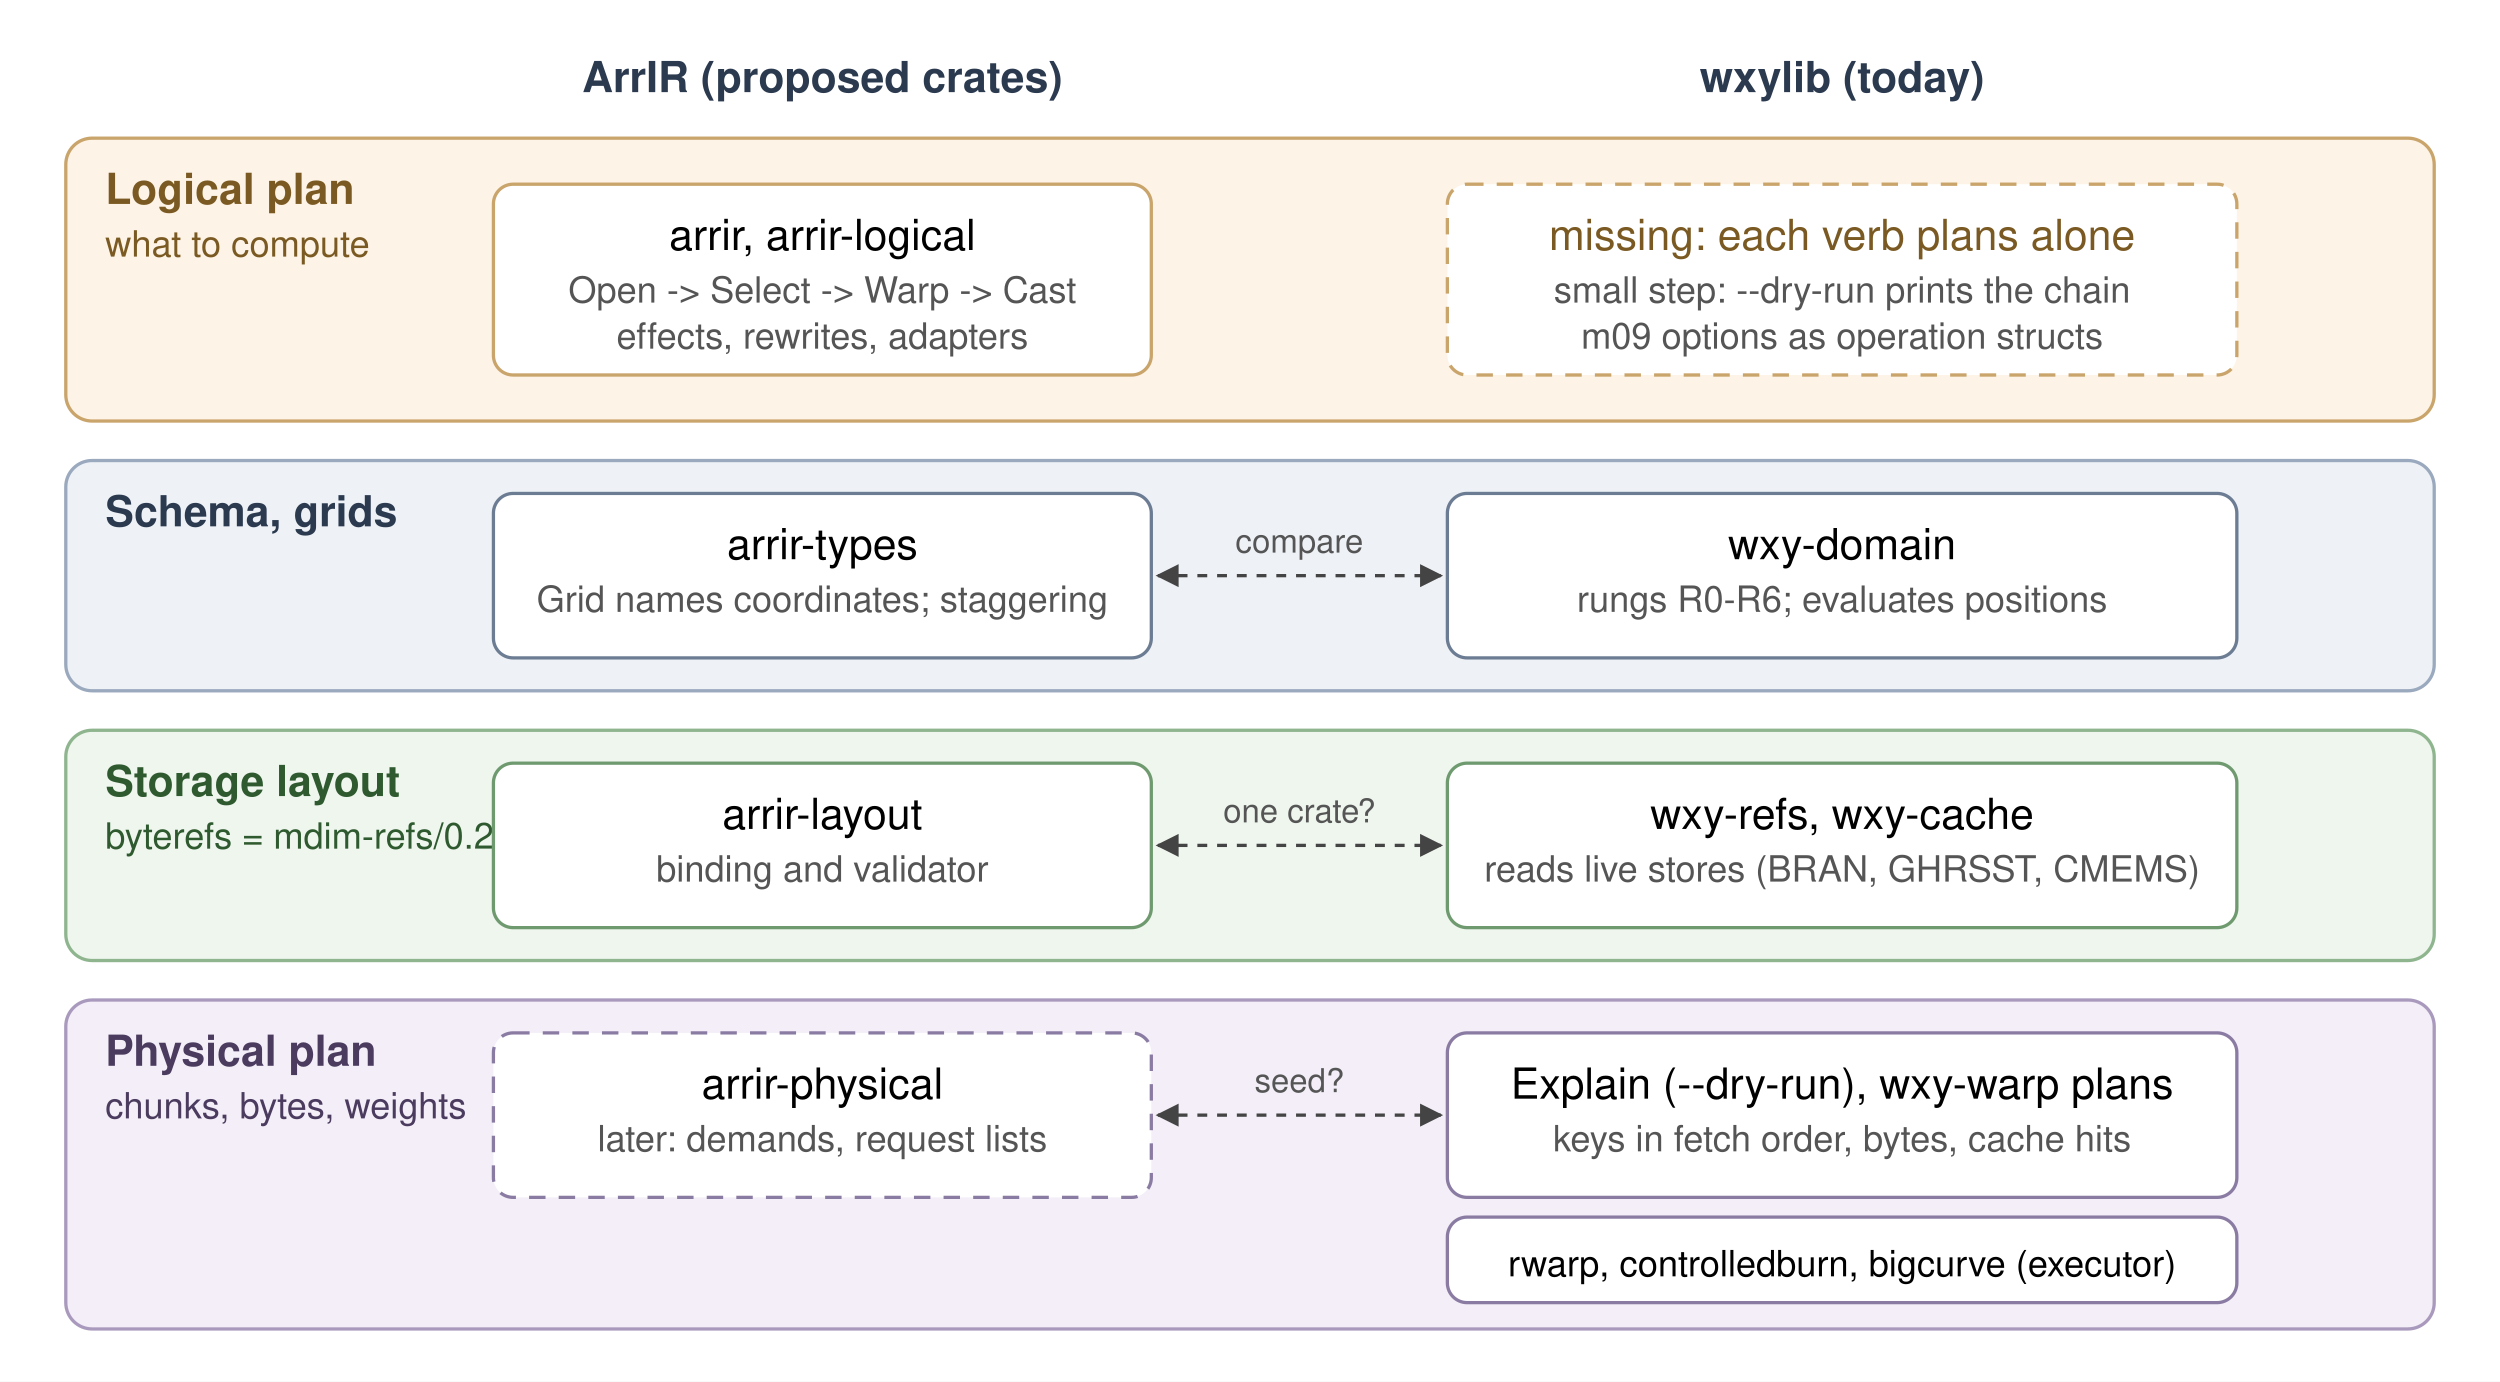
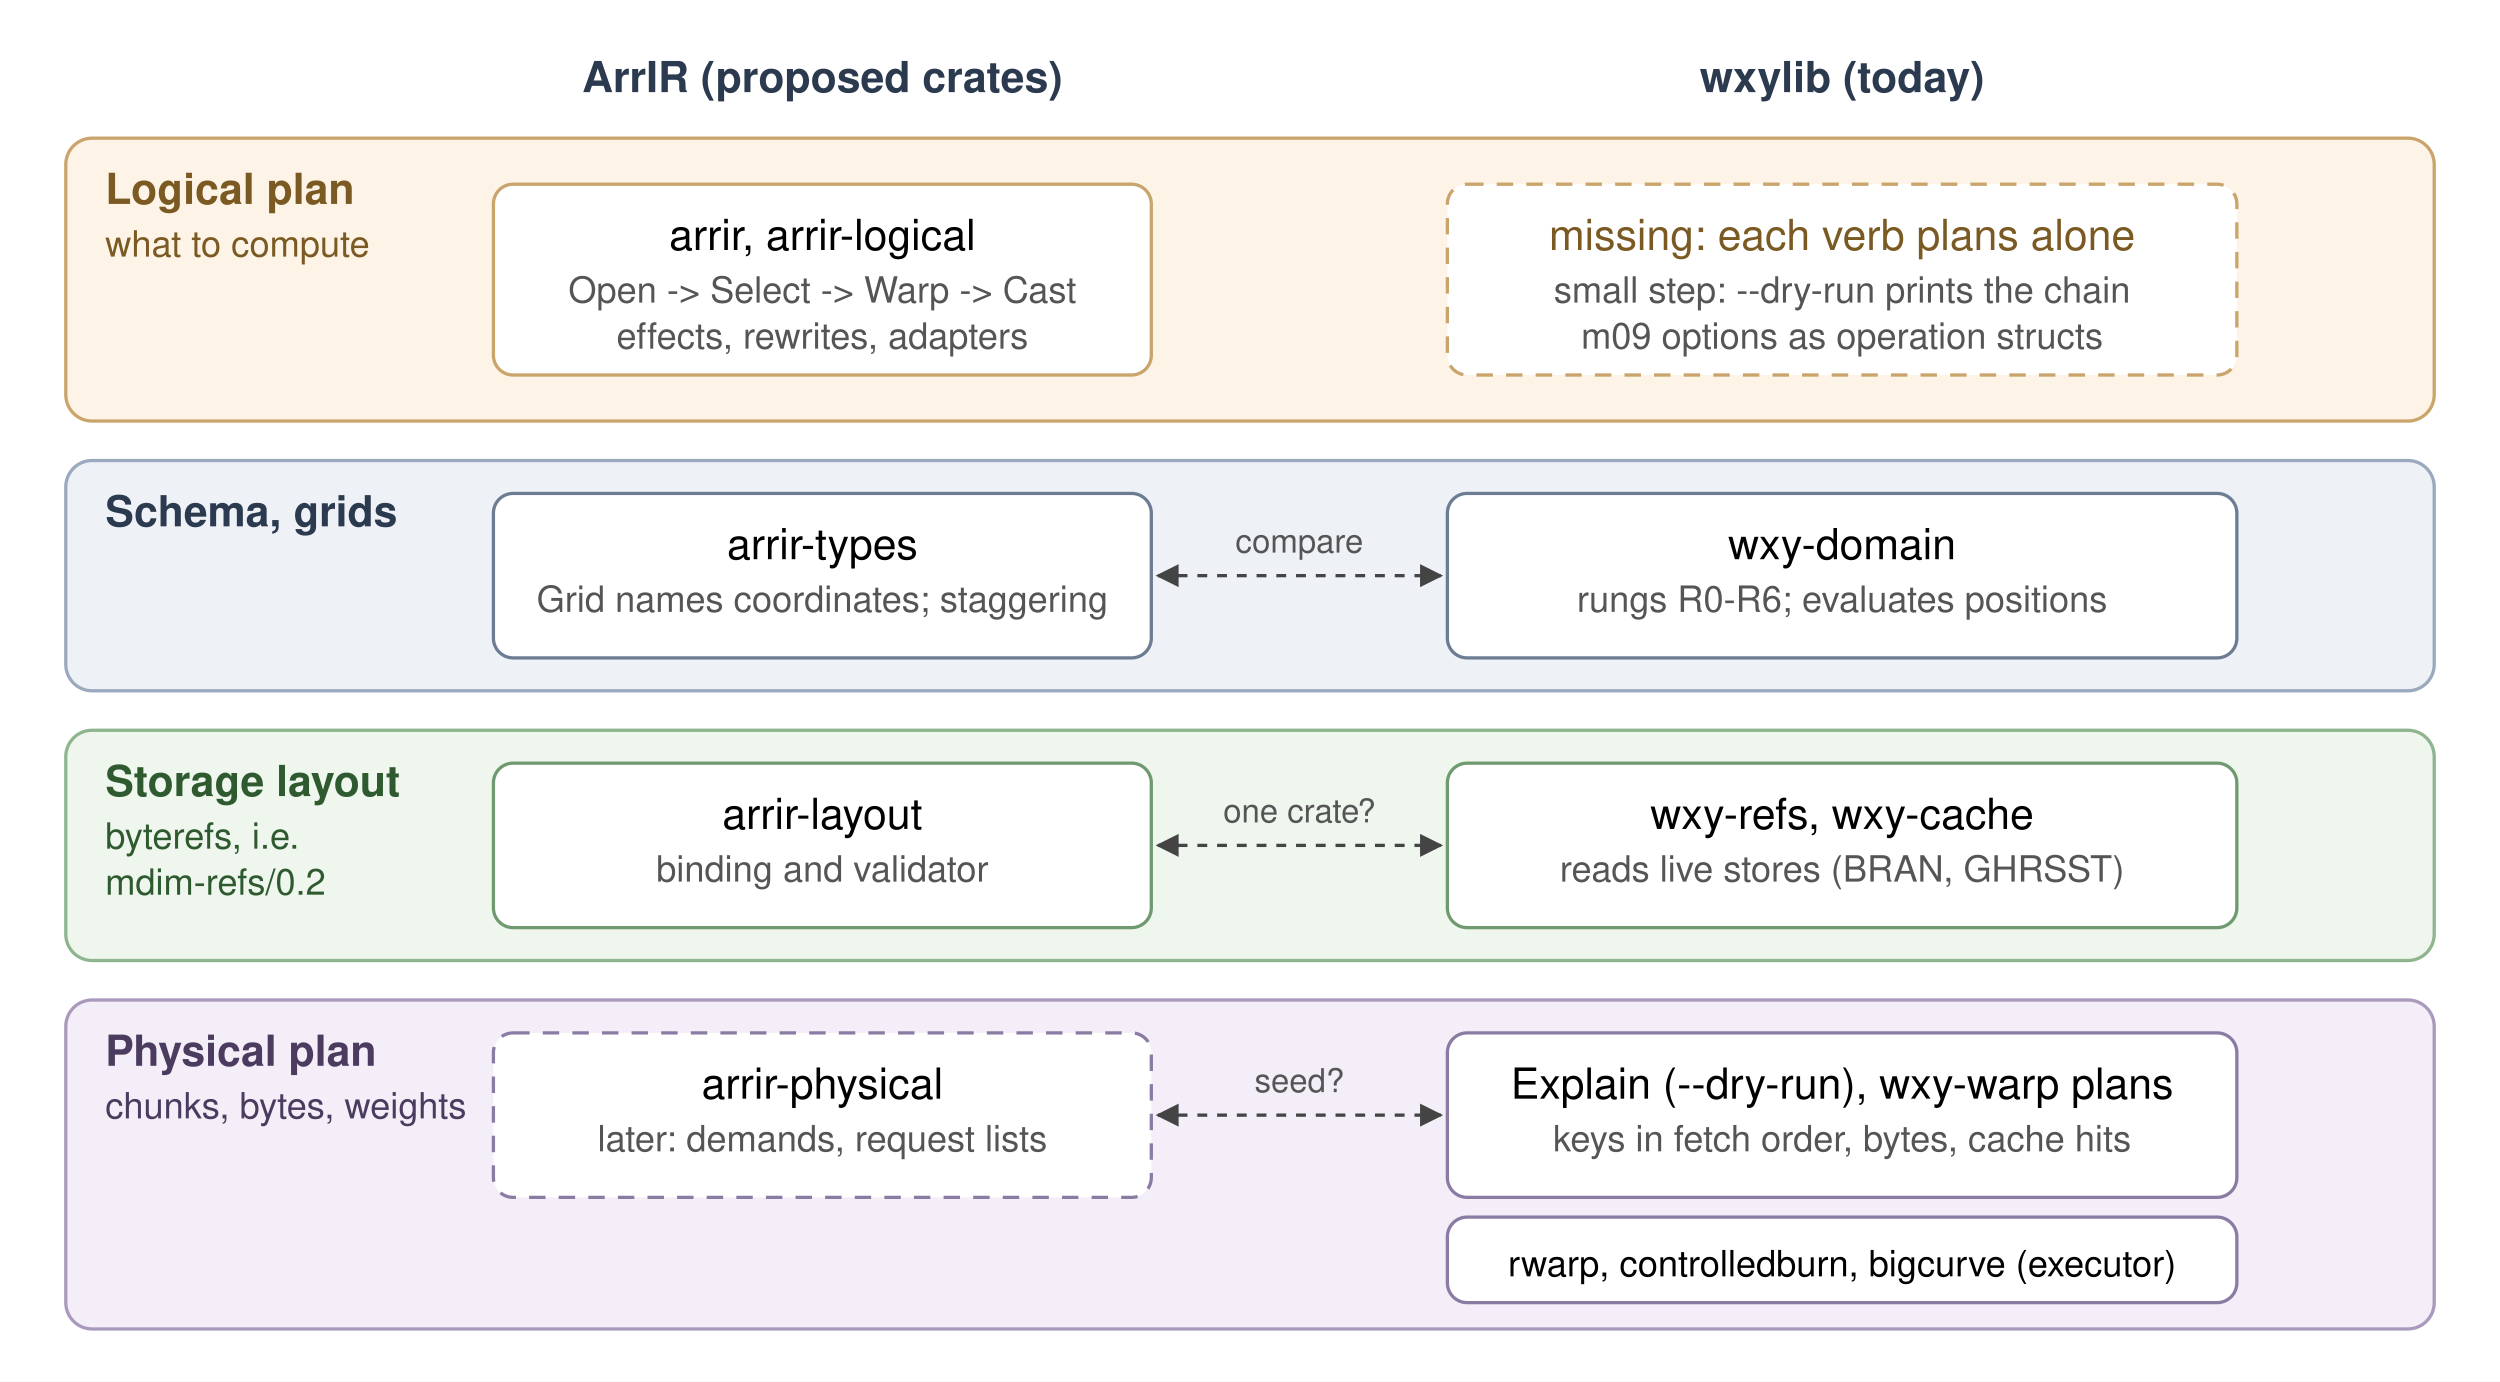
<svg xmlns="http://www.w3.org/2000/svg" width="760" height="420" viewBox="0 0 760 420" font-family="Helvetica, Arial, sans-serif" font-size="13">
  <defs>
    <marker id="a" viewBox="0 0 10 10" refX="9" refY="5" markerWidth="7" markerHeight="7" orient="auto-start-reverse">
      <path d="M0,0 L10,5 L0,10 z" fill="#444" />
    </marker>
  </defs>
  <rect width="760" height="420" fill="#ffffff" />
  <text x="250" y="28" text-anchor="middle" font-weight="bold" fill="#2b3a4f">ArrIR (proposed crates)</text>
  <text x="560" y="28" text-anchor="middle" font-weight="bold" fill="#2b3a4f">wxylib (today)</text>
  <rect x="20" y="42" width="720" height="86" rx="8" fill="#fdf3e6" stroke="#c9a46b" />
  <text x="32" y="62" font-weight="bold" fill="#7a5a22">Logical plan</text>
  <text x="32" y="78" font-size="11" fill="#7a5a22">what to compute</text>
  <rect x="150" y="56" width="200" height="58" rx="6" fill="#fff" stroke="#c9a46b" />
  <text x="250" y="76" text-anchor="middle">arrir, arrir-logical</text>
  <text x="250" y="92" text-anchor="middle" font-size="11" fill="#555">Open -&gt; Select -&gt; Warp -&gt; Cast</text>
  <text x="250" y="106" text-anchor="middle" font-size="11" fill="#555">effects, rewrites, adapters</text>
  <rect x="440" y="56" width="240" height="58" rx="6" fill="#fff" stroke="#c9a46b" stroke-dasharray="5,4" />
  <text x="560" y="76" text-anchor="middle" fill="#7a5a22">missing: each verb plans alone</text>
  <text x="560" y="92" text-anchor="middle" font-size="11" fill="#555">small step: --dry-run prints the chain</text>
  <text x="560" y="106" text-anchor="middle" font-size="11" fill="#555">m09 options as operation structs</text>
  <rect x="20" y="140" width="720" height="70" rx="8" fill="#eef2f7" stroke="#9aa9bd" />
  <text x="32" y="160" font-weight="bold" fill="#2b3a4f">Schema, grids</text>
  <rect x="150" y="150" width="200" height="50" rx="6" fill="#fff" stroke="#6b7c93" />
  <text x="250" y="170" text-anchor="middle">arrir-types</text>
  <text x="250" y="186" text-anchor="middle" font-size="11" fill="#555">Grid names coordinates; staggering</text>
  <rect x="440" y="150" width="240" height="50" rx="6" fill="#fff" stroke="#6b7c93" />
  <text x="560" y="170" text-anchor="middle">wxy-domain</text>
  <text x="560" y="186" text-anchor="middle" font-size="11" fill="#555">rungs R0-R6; evaluates positions</text>
  <line x1="352" y1="175" x2="438" y2="175" stroke="#444" stroke-dasharray="3,3" marker-start="url(#a)" marker-end="url(#a)" />
  <text x="395" y="168" text-anchor="middle" font-size="10" fill="#555">compare</text>
  <rect x="20" y="222" width="720" height="70" rx="8" fill="#eef6ee" stroke="#8fb58f" />
  <text x="32" y="242" font-weight="bold" fill="#2f5a2f">Storage layout</text>
-   <text x="32" y="258" font-size="11" fill="#2f5a2f">byterefs = mdim-refs/0.2</text>
+   <text x="32" y="258" font-size="11" fill="#2f5a2f">byterefs, i.e.</text>
+   <text x="32" y="272" font-size="11" fill="#2f5a2f">mdim-refs/0.2</text>
  <rect x="150" y="232" width="200" height="50" rx="6" fill="#fff" stroke="#6f9a6f" />
  <text x="250" y="252" text-anchor="middle">arrir-layout</text>
  <text x="250" y="268" text-anchor="middle" font-size="11" fill="#555">binding and validator</text>
  <rect x="440" y="232" width="240" height="50" rx="6" fill="#fff" stroke="#6f9a6f" />
  <text x="560" y="252" text-anchor="middle">wxy-refs, wxy-cache</text>
-   <text x="560" y="268" text-anchor="middle" font-size="11" fill="#555">reads live stores (BRAN, GHRSST, CMEMS)</text>
+   <text x="560" y="268" text-anchor="middle" font-size="11" fill="#555">reads live stores (BRAN, GHRSST)</text>
  <line x1="352" y1="257" x2="438" y2="257" stroke="#444" stroke-dasharray="3,3" marker-start="url(#a)" marker-end="url(#a)" />
  <text x="395" y="250" text-anchor="middle" font-size="10" fill="#555">one crate?</text>
  <rect x="20" y="304" width="720" height="100" rx="8" fill="#f3eef7" stroke="#a99abd" />
  <text x="32" y="324" font-weight="bold" fill="#4a3b5f">Physical plan</text>
  <text x="32" y="340" font-size="11" fill="#4a3b5f">chunks, bytes, weights</text>
  <rect x="150" y="314" width="200" height="50" rx="6" fill="#fff" stroke="#8a7ba3" stroke-dasharray="5,4" />
  <text x="250" y="334" text-anchor="middle">arrir-physical</text>
  <text x="250" y="350" text-anchor="middle" font-size="11" fill="#555">later: demands, request lists</text>
  <rect x="440" y="314" width="240" height="50" rx="6" fill="#fff" stroke="#8a7ba3" />
  <text x="560" y="334" text-anchor="middle">Explain (--dry-run), wxy-warp plans</text>
  <text x="560" y="350" text-anchor="middle" font-size="11" fill="#555">keys in fetch order, bytes, cache hits</text>
  <rect x="440" y="370" width="240" height="26" rx="6" fill="#fff" stroke="#8a7ba3" />
  <text x="560" y="388" text-anchor="middle" font-size="11">rwarp, controlledburn, bigcurve (executor)</text>
  <line x1="352" y1="339" x2="438" y2="339" stroke="#444" stroke-dasharray="3,3" marker-start="url(#a)" marker-end="url(#a)" />
  <text x="395" y="332" text-anchor="middle" font-size="10" fill="#555">seed?</text>
</svg>
